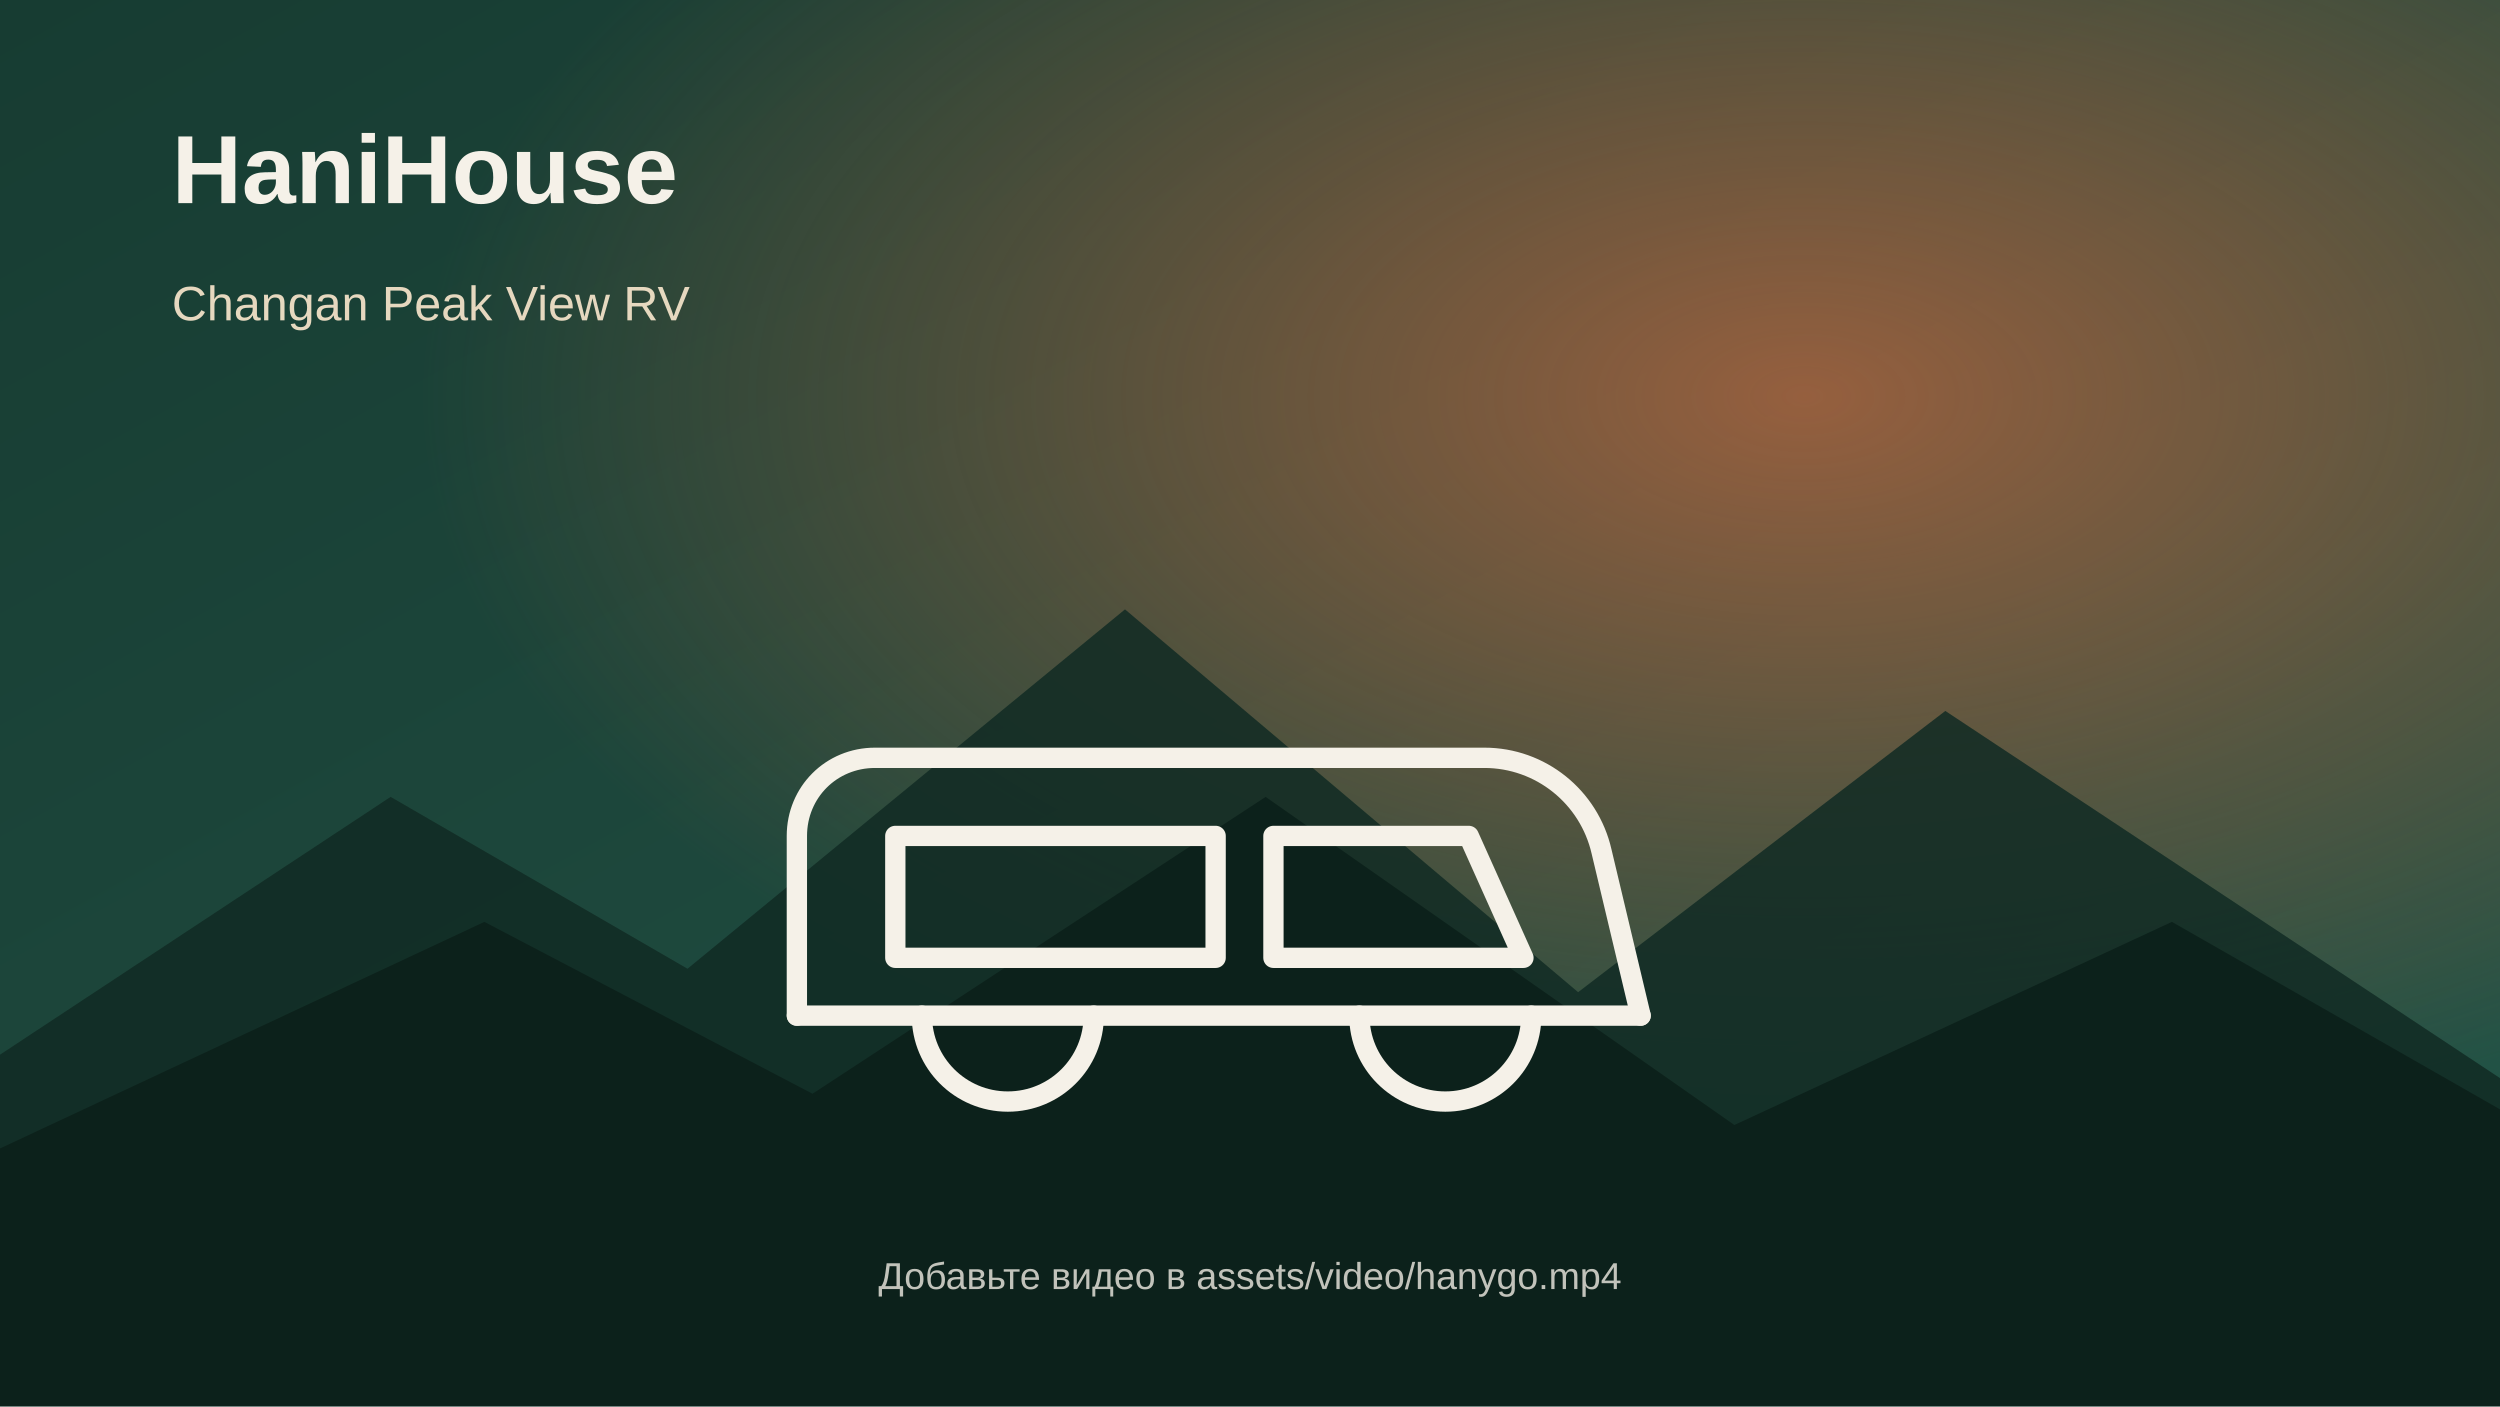
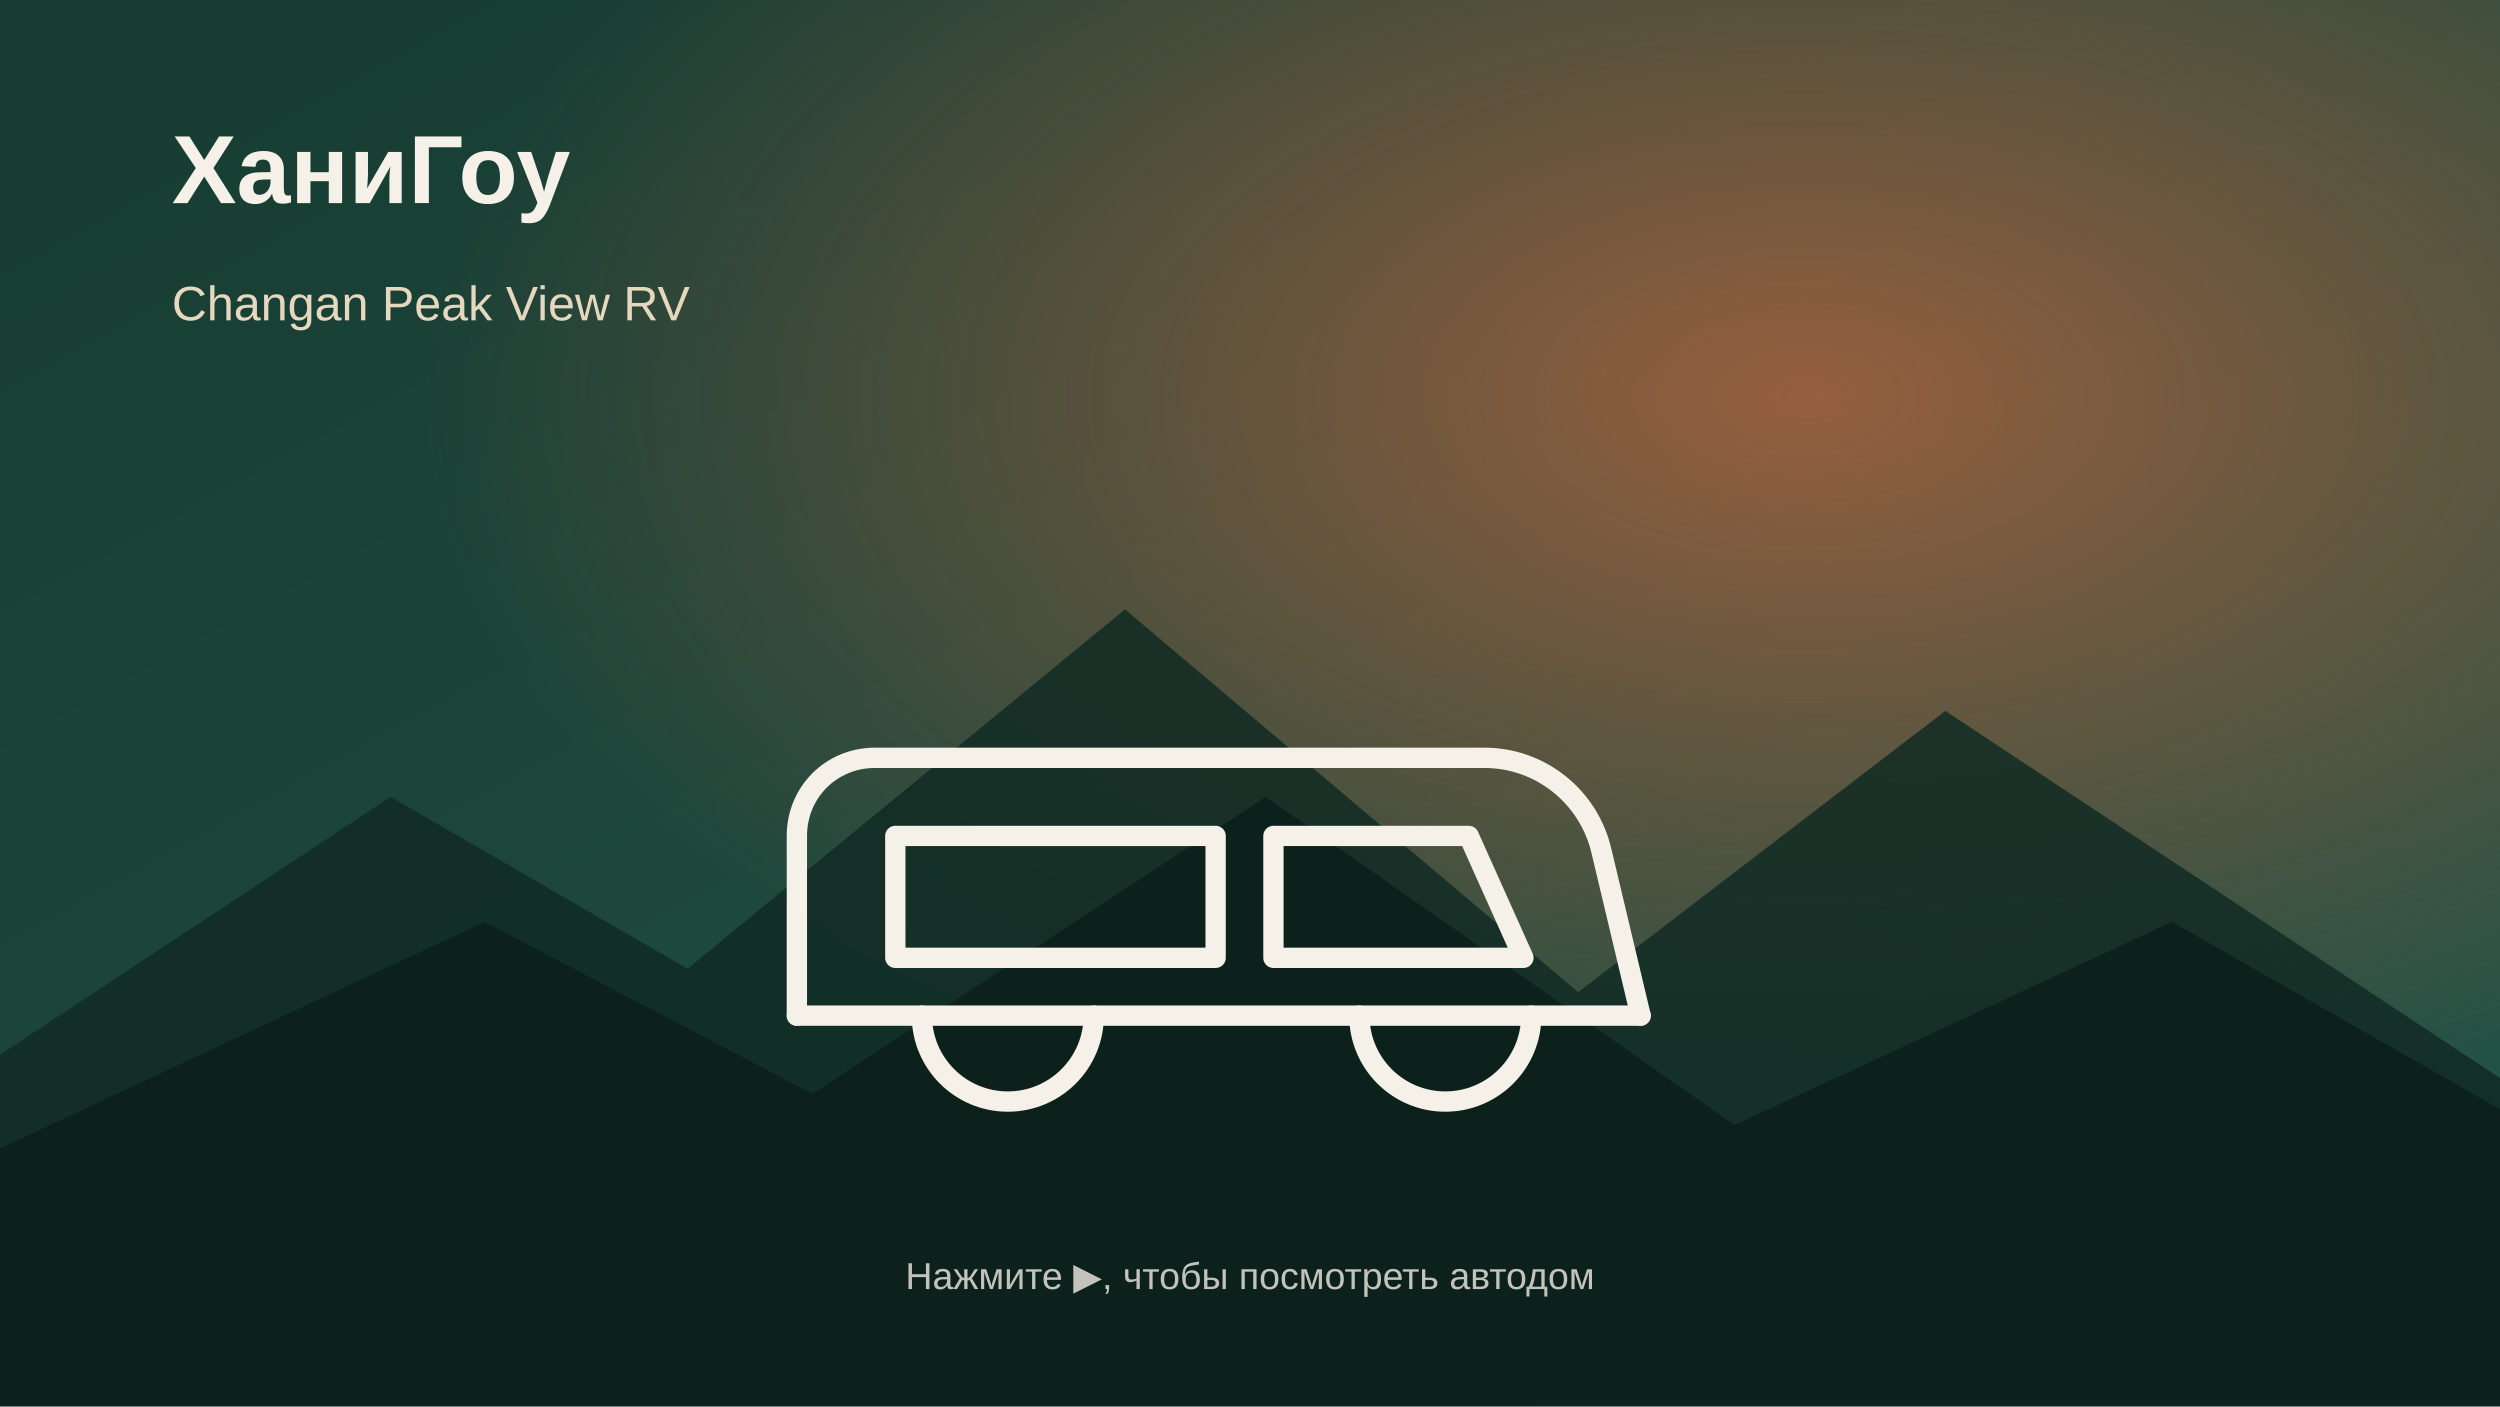
<svg xmlns="http://www.w3.org/2000/svg" viewBox="0 0 1600 900" role="img" aria-labelledby="title description">
-   <description id="description">Временная обложка видео об автодоме</description>
+   <description id="description">Обложка видео об автодоме</description>
  <defs>
    <linearGradient id="background" x1="0" y1="0" x2="1" y2="1">
      <stop offset="0" stop-color="#173c32" />
      <stop offset="1" stop-color="#245548" />
    </linearGradient>
    <radialGradient id="sun" cx="72%" cy="28%" r="55%">
      <stop offset="0" stop-color="#c9693f" stop-opacity="0.7" />
      <stop offset="1" stop-color="#c9693f" stop-opacity="0" />
    </radialGradient>
  </defs>
  <rect width="1600" height="900" fill="url(#background)" />
  <rect width="1600" height="900" fill="url(#sun)" />
  <path d="M0 675 250 510 440 620 720 390 1010 635 1245 455 1600 690V900H0Z" fill="#102a23" opacity="0.85" />
  <path d="M0 735 310 590 520 700 810 510 1110 720 1390 590 1600 710V900H0Z" fill="#0c211b" />
  <g transform="translate(485 455)" fill="none" stroke="#f5f1e8" stroke-width="13" stroke-linecap="round" stroke-linejoin="round">
    <path d="M25 195V80c0-28 22-50 50-50h390c36 0 67 25 75 60l25 105" />
    <path d="M25 195h540" />
    <path d="M105 195a55 55 0 1 0 110 0" />
    <path d="M385 195a55 55 0 1 0 110 0" />
    <path d="M88 80h205v78H88Z" />
    <path d="M330 80h125l35 78H330Z" />
  </g>
-   <text x="110" y="130" fill="#f5f1e8" font-family="Arial, sans-serif" font-size="62" font-weight="700">HaniHouse</text>
+   <text x="110" y="130" fill="#f5f1e8" font-family="Arial, sans-serif" font-size="62" font-weight="700">ХаниГоу</text>
  <text x="110" y="205" fill="#e6d8bf" font-family="Arial, sans-serif" font-size="31">Changan Peak View RV</text>
-   <text x="800" y="825" fill="#f5f1e8" font-family="Arial, sans-serif" font-size="24" text-anchor="middle" opacity="0.78">Добавьте видео в assets/video/hanygo.mp4</text>
+   <text x="800" y="825" fill="#f5f1e8" font-family="Arial, sans-serif" font-size="24" text-anchor="middle" opacity="0.78">Нажмите ▶, чтобы посмотреть автодом</text>
</svg>
